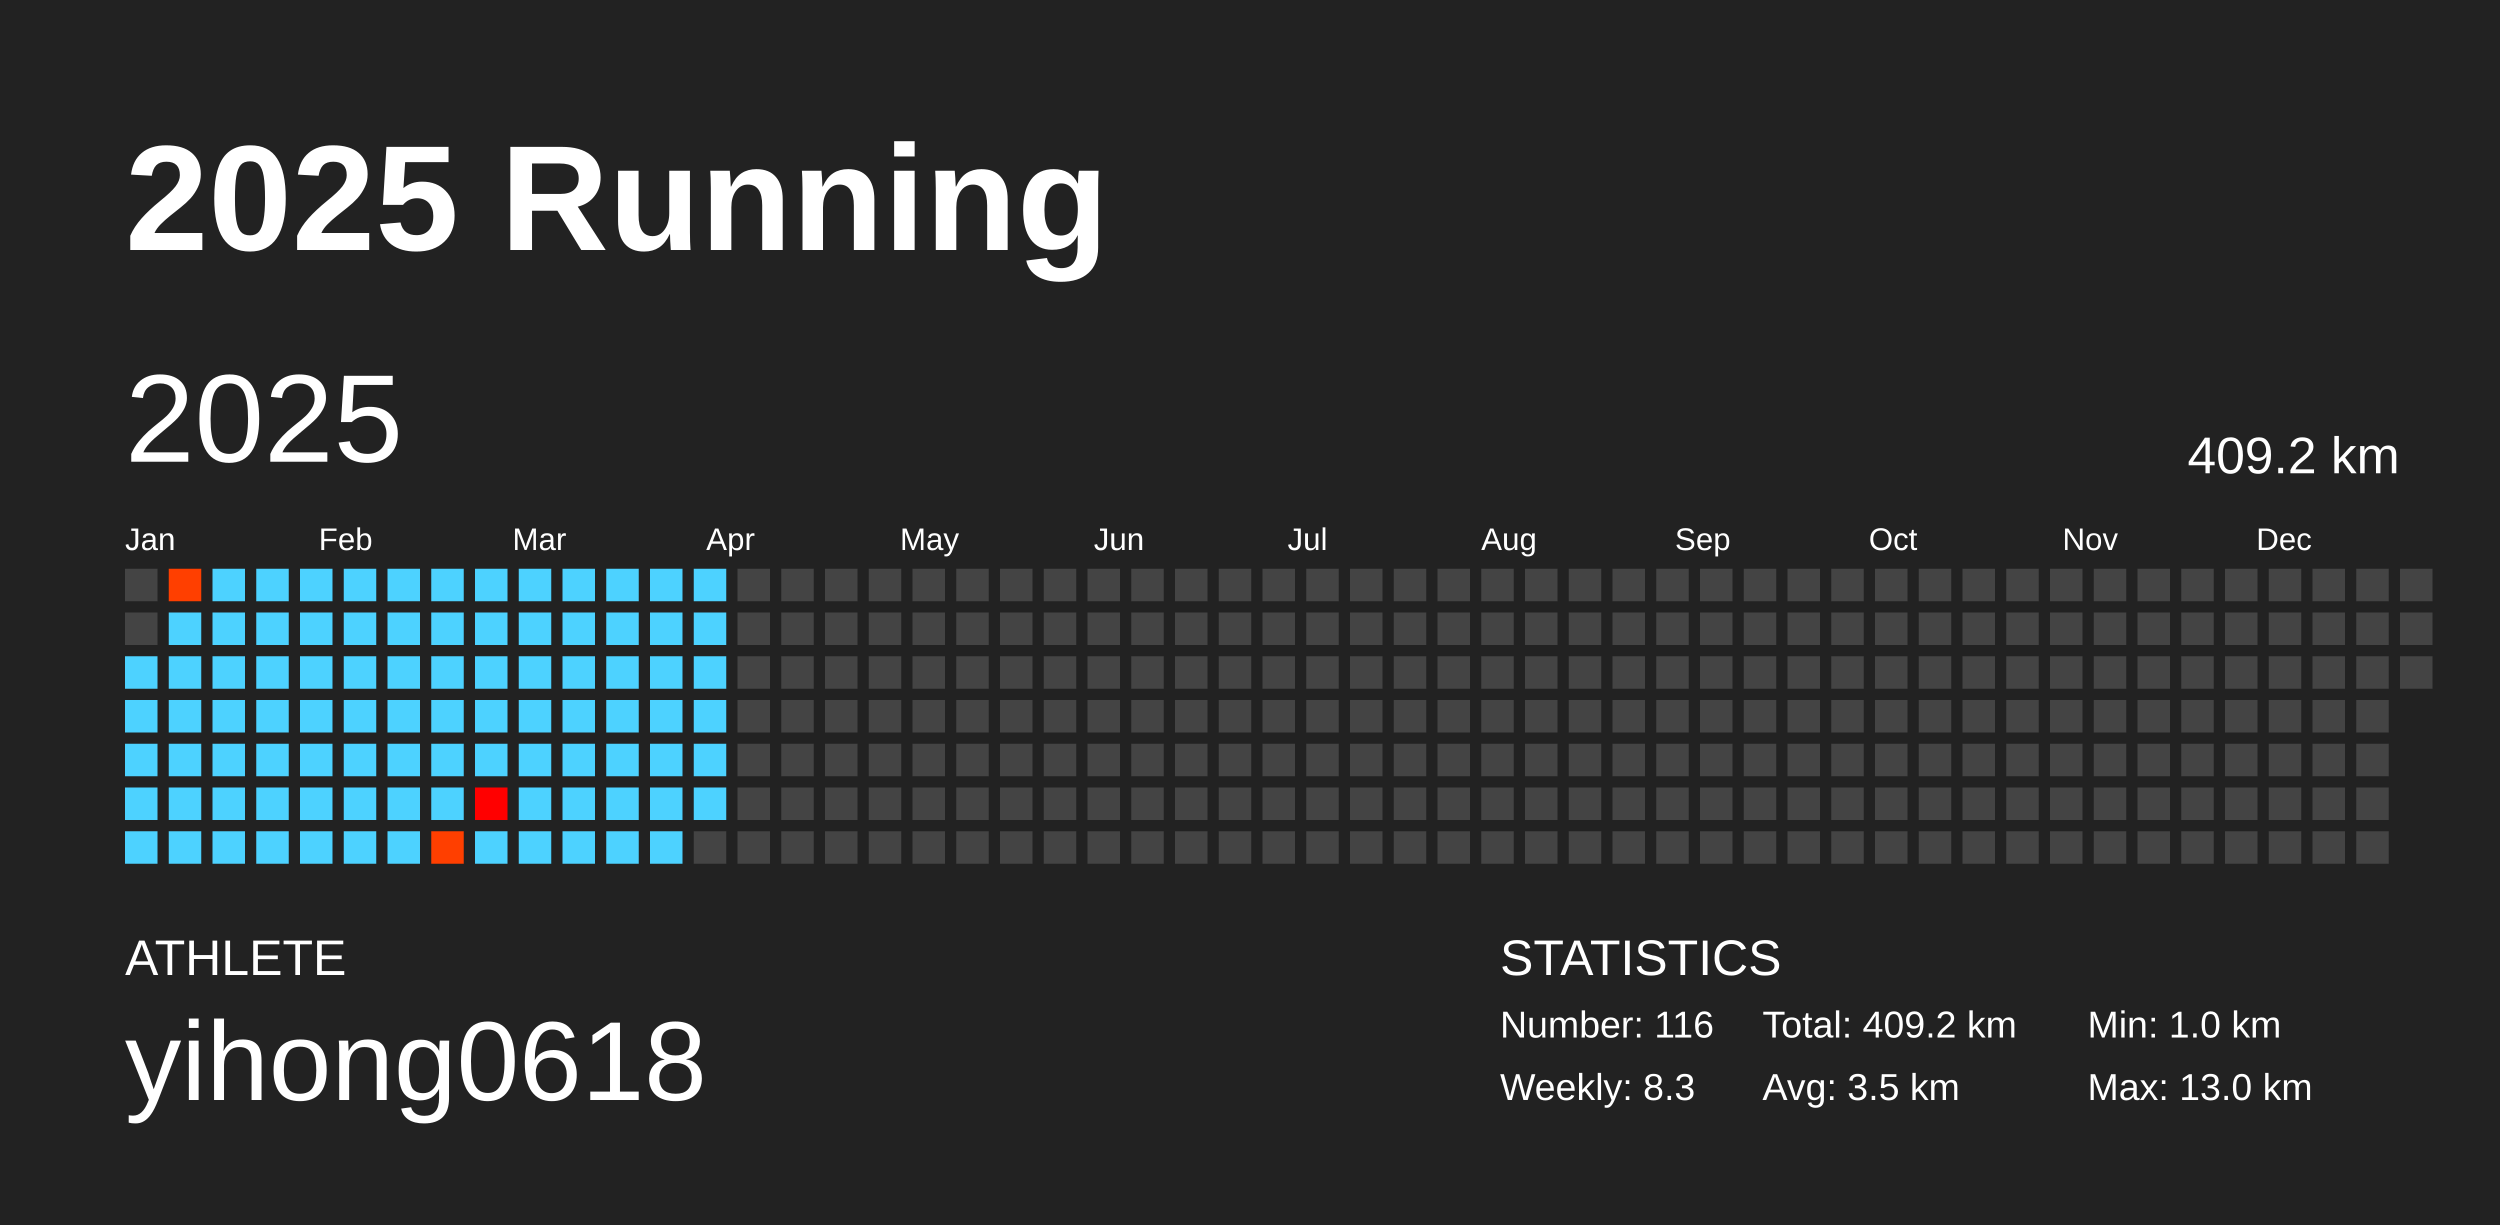
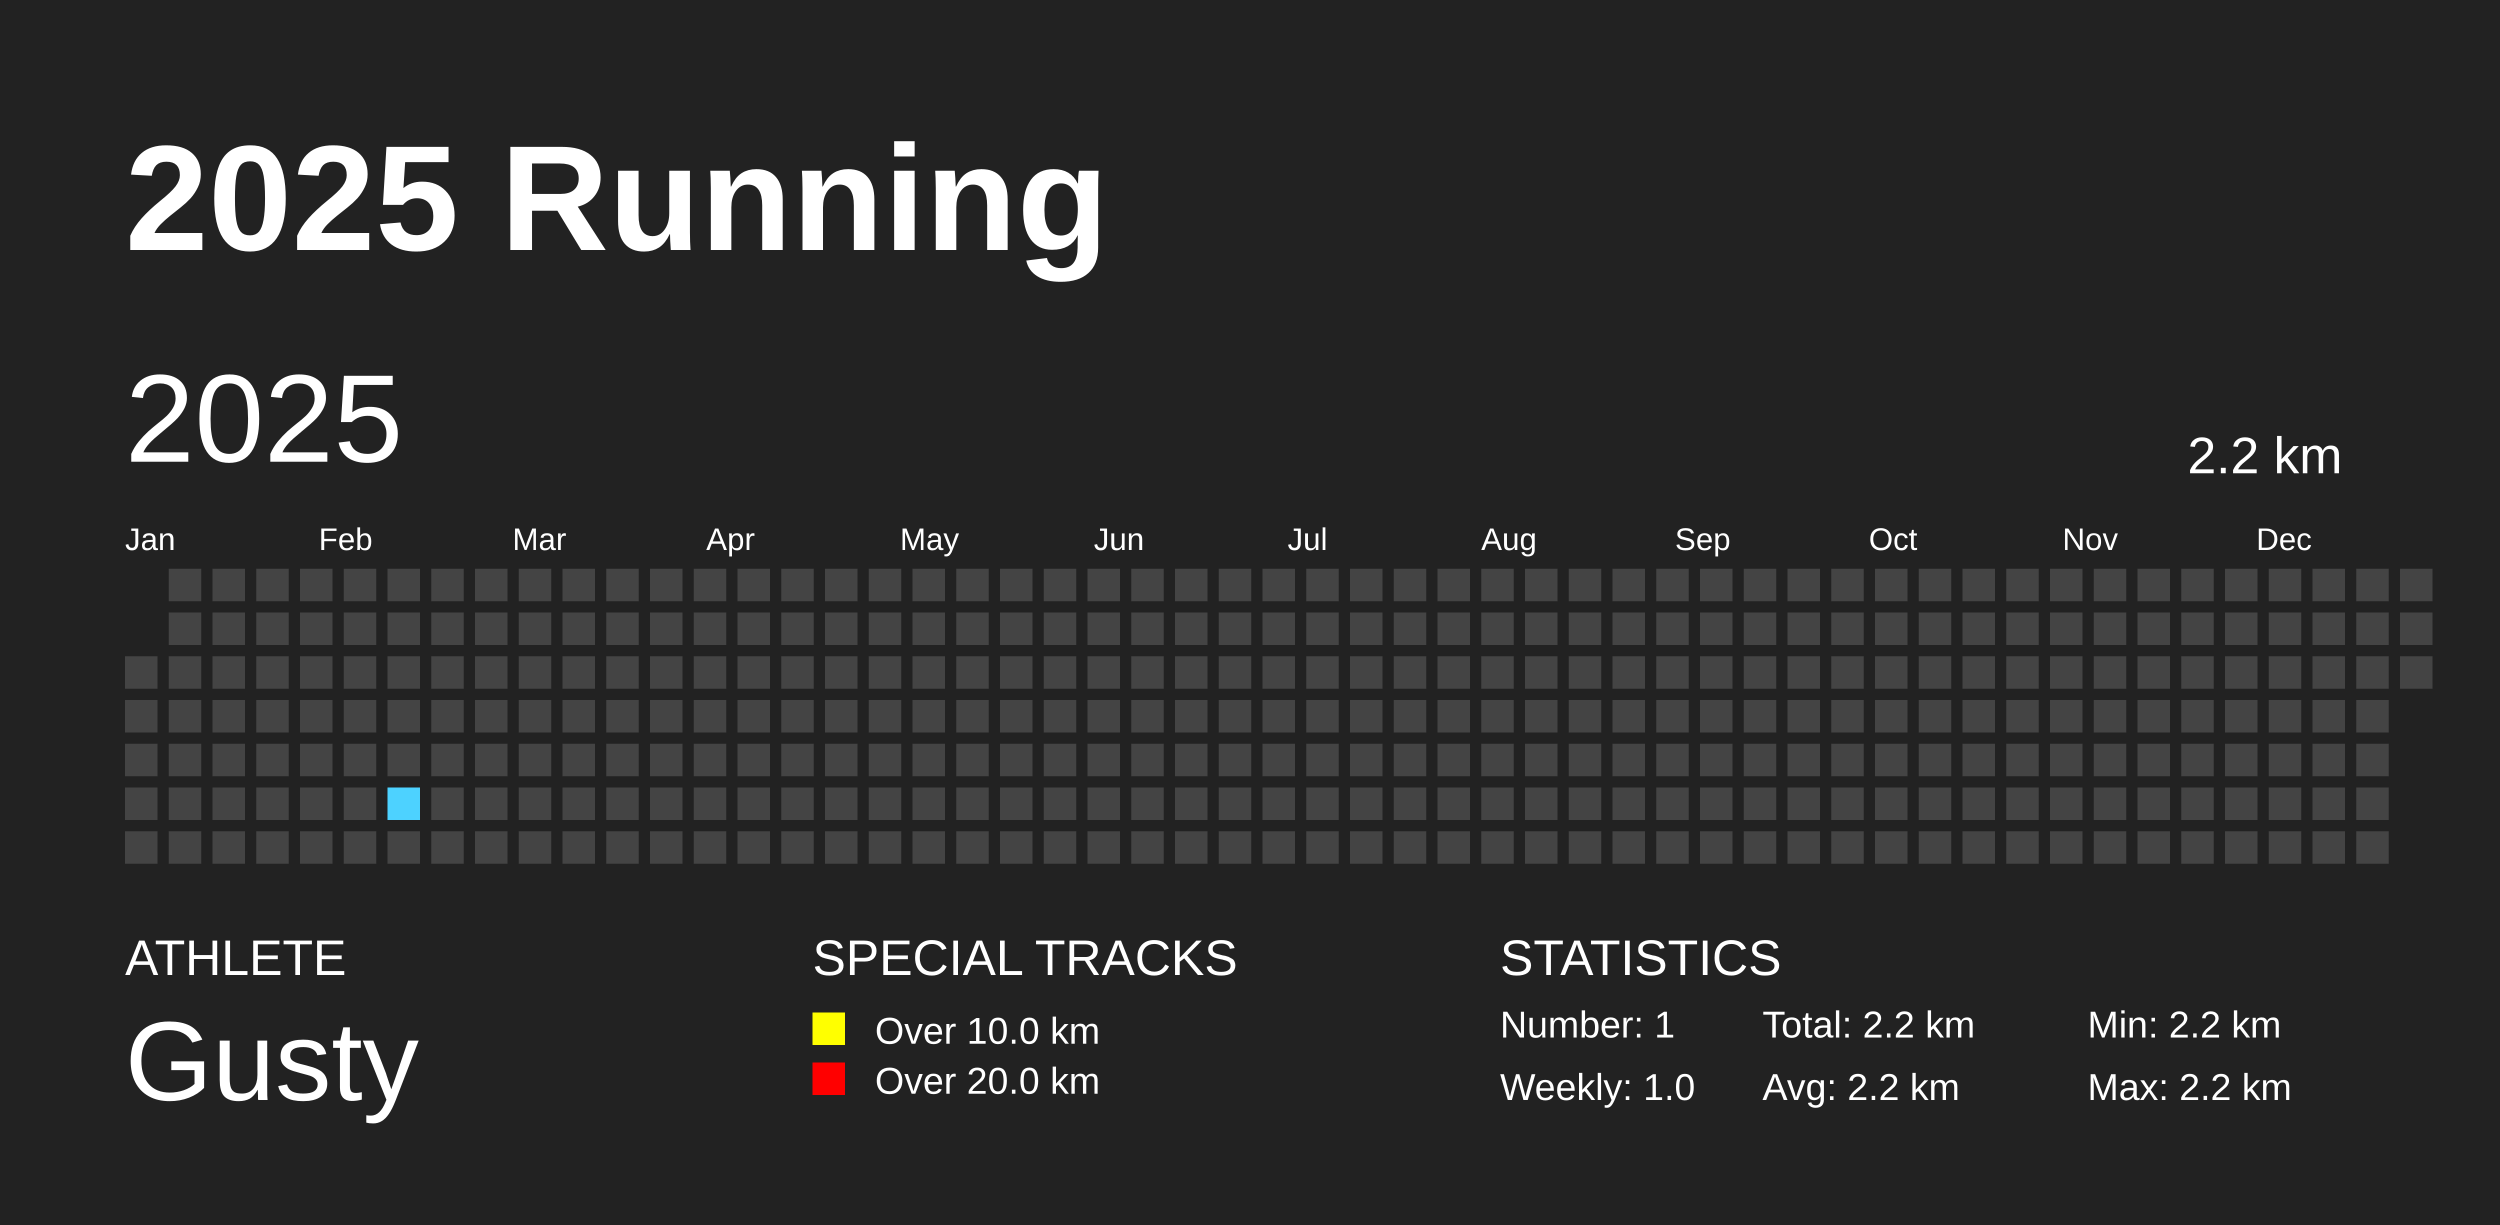
<svg xmlns="http://www.w3.org/2000/svg" baseProfile="full" height="98mm" version="1.1" viewBox="0,0,200,98" width="200mm">
  <defs />
  <rect fill="#222222" height="98" width="200" x="0" y="0" />
  <text fill="#FFFFFF" style="font-size:12px; font-family:Arial; font-weight:bold;" x="10" y="20">2025 Running</text>
  <text fill="#FFFFFF" style="font-size:4px; font-family:Arial" x="10" y="78">ATHLETE</text>
-   <text fill="#FFFFFF" style="font-size:9px; font-family:Arial" x="10" y="88">yihong0618</text>
+   <text fill="#FFFFFF" style="font-size:9px; font-family:Arial" x="10" y="88">Gusty</text>
+   <text fill="#FFFFFF" style="font-size:4px; font-family:Arial" x="65" y="78">SPECIAL TRACKS</text>
+   <rect fill="yellow" height="2.6" width="2.6" x="65" y="81" />
+   <text fill="#FFFFFF" style="font-size:3px; font-family:Arial" x="70" y="83.5">Over 10.0 km</text>
+   <rect fill="red" height="2.6" width="2.6" x="65" y="85" />
+   <text fill="#FFFFFF" style="font-size:3px; font-family:Arial" x="70" y="87.5">Over 20.0 km</text>
  <text fill="#FFFFFF" style="font-size:4px; font-family:Arial" x="120" y="78">STATISTICS</text>
-   <text fill="#FFFFFF" style="font-size:3px; font-family:Arial" x="120" y="83">Number: 116</text>
-   <text fill="#FFFFFF" style="font-size:3px; font-family:Arial" x="120" y="88">Weekly: 8.3</text>
-   <text fill="#FFFFFF" style="font-size:3px; font-family:Arial" x="141" y="83">Total: 409.2 km</text>
-   <text fill="#FFFFFF" style="font-size:3px; font-family:Arial" x="141" y="88">Avg: 3.5 km</text>
-   <text fill="#FFFFFF" style="font-size:3px; font-family:Arial" x="167" y="83">Min: 1.0 km</text>
-   <text fill="#FFFFFF" style="font-size:3px; font-family:Arial" x="167" y="88">Max: 13.0 km</text>
+   <text fill="#FFFFFF" style="font-size:3px; font-family:Arial" x="120" y="83">Number: 1</text>
+   <text fill="#FFFFFF" style="font-size:3px; font-family:Arial" x="120" y="88">Weekly: 1.0</text>
+   <text fill="#FFFFFF" style="font-size:3px; font-family:Arial" x="141" y="83">Total: 2.2 km</text>
+   <text fill="#FFFFFF" style="font-size:3px; font-family:Arial" x="141" y="88">Avg: 2.2 km</text>
+   <text fill="#FFFFFF" style="font-size:3px; font-family:Arial" x="167" y="83">Min: 2.2 km</text>
+   <text fill="#FFFFFF" style="font-size:3px; font-family:Arial" x="167" y="88">Max: 2.2 km</text>
  <text dominant-baseline="hanging" fill="#FFFFFF" style="font-size:10.0px; font-family:Arial;" x="10" y="30">2025</text>
-   <text dominant-baseline="hanging" fill="#FFFFFF" style="font-size:4.125px; font-family:Arial;" x="175" y="35">409.2 km</text>
+   <text dominant-baseline="hanging" fill="#FFFFFF" style="font-size:4.125px; font-family:Arial;" x="175" y="35">2.2 km</text>
  <text fill="#FFFFFF" style="font-size:2.5px; font-family:Arial" x="10.0" y="44">Jan</text>
  <text fill="#FFFFFF" style="font-size:2.5px; font-family:Arial" x="25.5" y="44">Feb</text>
  <text fill="#FFFFFF" style="font-size:2.5px; font-family:Arial" x="41.0" y="44">Mar</text>
  <text fill="#FFFFFF" style="font-size:2.5px; font-family:Arial" x="56.5" y="44">Apr</text>
  <text fill="#FFFFFF" style="font-size:2.5px; font-family:Arial" x="72.0" y="44">May</text>
  <text fill="#FFFFFF" style="font-size:2.5px; font-family:Arial" x="87.5" y="44">Jun</text>
  <text fill="#FFFFFF" style="font-size:2.5px; font-family:Arial" x="103.0" y="44">Jul</text>
  <text fill="#FFFFFF" style="font-size:2.5px; font-family:Arial" x="118.5" y="44">Aug</text>
  <text fill="#FFFFFF" style="font-size:2.5px; font-family:Arial" x="134.0" y="44">Sep</text>
  <text fill="#FFFFFF" style="font-size:2.5px; font-family:Arial" x="149.5" y="44">Oct</text>
  <text fill="#FFFFFF" style="font-size:2.5px; font-family:Arial" x="165.0" y="44">Nov</text>
  <text fill="#FFFFFF" style="font-size:2.5px; font-family:Arial" x="180.5" y="44">Dec</text>
-   <rect fill="#444444" height="2.6" width="2.6" x="10.0" y="45.5" />
-   <rect fill="#444444" height="2.6" width="2.6" x="10.0" y="49.0" />
-   <rect fill="#4dd2ff" height="2.6" width="2.6" x="10.0" y="52.5" />
-   <rect fill="#4dd2ff" height="2.6" width="2.6" x="10.0" y="56.0" />
-   <rect fill="#4dd2ff" height="2.6" width="2.6" x="10.0" y="59.5" />
-   <rect fill="#4dd2ff" height="2.6" width="2.6" x="10.0" y="63.0" />
-   <rect fill="#4dd2ff" height="2.6" width="2.6" x="10.0" y="66.5" />
-   <rect fill="#ff3f00" height="2.6" width="2.6" x="13.5" y="45.5" />
-   <rect fill="#4dd2ff" height="2.6" width="2.6" x="13.5" y="49.0" />
-   <rect fill="#4dd2ff" height="2.6" width="2.6" x="13.5" y="52.5" />
-   <rect fill="#4dd2ff" height="2.6" width="2.6" x="13.5" y="56.0" />
-   <rect fill="#4dd2ff" height="2.6" width="2.6" x="13.5" y="59.5" />
-   <rect fill="#4dd2ff" height="2.6" width="2.6" x="13.5" y="63.0" />
-   <rect fill="#4dd2ff" height="2.6" width="2.6" x="13.5" y="66.5" />
-   <rect fill="#4dd2ff" height="2.6" width="2.6" x="17.0" y="45.5" />
-   <rect fill="#4dd2ff" height="2.6" width="2.6" x="17.0" y="49.0" />
-   <rect fill="#4dd2ff" height="2.6" width="2.6" x="17.0" y="52.5" />
-   <rect fill="#4dd2ff" height="2.6" width="2.6" x="17.0" y="56.0" />
-   <rect fill="#4dd2ff" height="2.6" width="2.6" x="17.0" y="59.5" />
-   <rect fill="#4dd2ff" height="2.6" width="2.6" x="17.0" y="63.0" />
-   <rect fill="#4dd2ff" height="2.6" width="2.6" x="17.0" y="66.5" />
-   <rect fill="#4dd2ff" height="2.6" width="2.6" x="20.5" y="45.5" />
-   <rect fill="#4dd2ff" height="2.6" width="2.6" x="20.5" y="49.0" />
-   <rect fill="#4dd2ff" height="2.6" width="2.6" x="20.5" y="52.5" />
-   <rect fill="#4dd2ff" height="2.6" width="2.6" x="20.5" y="56.0" />
-   <rect fill="#4dd2ff" height="2.6" width="2.6" x="20.5" y="59.5" />
-   <rect fill="#4dd2ff" height="2.6" width="2.6" x="20.5" y="63.0" />
-   <rect fill="#4dd2ff" height="2.6" width="2.6" x="20.5" y="66.5" />
-   <rect fill="#4dd2ff" height="2.6" width="2.6" x="24.0" y="45.5" />
-   <rect fill="#4dd2ff" height="2.6" width="2.6" x="24.0" y="49.0" />
-   <rect fill="#4dd2ff" height="2.6" width="2.6" x="24.0" y="52.5" />
-   <rect fill="#4dd2ff" height="2.6" width="2.6" x="24.0" y="56.0" />
-   <rect fill="#4dd2ff" height="2.6" width="2.6" x="24.0" y="59.5" />
-   <rect fill="#4dd2ff" height="2.6" width="2.6" x="24.0" y="63.0" />
-   <rect fill="#4dd2ff" height="2.6" width="2.6" x="24.0" y="66.5" />
-   <rect fill="#4dd2ff" height="2.6" width="2.6" x="27.5" y="45.5" />
-   <rect fill="#4dd2ff" height="2.6" width="2.6" x="27.5" y="49.0" />
-   <rect fill="#4dd2ff" height="2.6" width="2.6" x="27.5" y="52.5" />
-   <rect fill="#4dd2ff" height="2.6" width="2.6" x="27.5" y="56.0" />
-   <rect fill="#4dd2ff" height="2.6" width="2.6" x="27.5" y="59.5" />
-   <rect fill="#4dd2ff" height="2.6" width="2.6" x="27.5" y="63.0" />
-   <rect fill="#4dd2ff" height="2.6" width="2.6" x="27.5" y="66.5" />
-   <rect fill="#4dd2ff" height="2.6" width="2.6" x="31.0" y="45.5" />
-   <rect fill="#4dd2ff" height="2.6" width="2.6" x="31.0" y="49.0" />
-   <rect fill="#4dd2ff" height="2.6" width="2.6" x="31.0" y="52.5" />
-   <rect fill="#4dd2ff" height="2.6" width="2.6" x="31.0" y="56.0" />
-   <rect fill="#4dd2ff" height="2.6" width="2.6" x="31.0" y="59.5" />
-   <rect fill="#4dd2ff" height="2.6" width="2.6" x="31.0" y="63.0" />
-   <rect fill="#4dd2ff" height="2.6" width="2.6" x="31.0" y="66.5" />
-   <rect fill="#4dd2ff" height="2.6" width="2.6" x="34.5" y="45.5" />
-   <rect fill="#4dd2ff" height="2.6" width="2.6" x="34.5" y="49.0" />
-   <rect fill="#4dd2ff" height="2.6" width="2.6" x="34.5" y="52.5" />
-   <rect fill="#4dd2ff" height="2.6" width="2.6" x="34.5" y="56.0" />
-   <rect fill="#4dd2ff" height="2.6" width="2.6" x="34.5" y="59.5" />
-   <rect fill="#4dd2ff" height="2.6" width="2.6" x="34.5" y="63.0" />
-   <rect fill="#ff3f00" height="2.6" width="2.6" x="34.5" y="66.5" />
-   <rect fill="#4dd2ff" height="2.6" width="2.6" x="38.0" y="45.5" />
-   <rect fill="#4dd2ff" height="2.6" width="2.6" x="38.0" y="49.0" />
-   <rect fill="#4dd2ff" height="2.6" width="2.6" x="38.0" y="52.5" />
-   <rect fill="#4dd2ff" height="2.6" width="2.6" x="38.0" y="56.0" />
-   <rect fill="#4dd2ff" height="2.6" width="2.6" x="38.0" y="59.5" />
-   <rect fill="#ff0000" height="2.6" width="2.6" x="38.0" y="63.0" />
-   <rect fill="#4dd2ff" height="2.6" width="2.6" x="38.0" y="66.5" />
-   <rect fill="#4dd2ff" height="2.6" width="2.6" x="41.5" y="45.5" />
-   <rect fill="#4dd2ff" height="2.6" width="2.6" x="41.5" y="49.0" />
-   <rect fill="#4dd2ff" height="2.6" width="2.6" x="41.5" y="52.5" />
-   <rect fill="#4dd2ff" height="2.6" width="2.6" x="41.5" y="56.0" />
-   <rect fill="#4dd2ff" height="2.6" width="2.6" x="41.5" y="59.5" />
-   <rect fill="#4dd2ff" height="2.6" width="2.6" x="41.5" y="63.0" />
-   <rect fill="#4dd2ff" height="2.6" width="2.6" x="41.5" y="66.5" />
-   <rect fill="#4dd2ff" height="2.6" width="2.6" x="45.0" y="45.5" />
-   <rect fill="#4dd2ff" height="2.6" width="2.6" x="45.0" y="49.0" />
-   <rect fill="#4dd2ff" height="2.6" width="2.6" x="45.0" y="52.5" />
-   <rect fill="#4dd2ff" height="2.6" width="2.6" x="45.0" y="56.0" />
-   <rect fill="#4dd2ff" height="2.6" width="2.6" x="45.0" y="59.5" />
-   <rect fill="#4dd2ff" height="2.6" width="2.6" x="45.0" y="63.0" />
-   <rect fill="#4dd2ff" height="2.6" width="2.6" x="45.0" y="66.5" />
-   <rect fill="#4dd2ff" height="2.6" width="2.6" x="48.5" y="45.5" />
-   <rect fill="#4dd2ff" height="2.6" width="2.6" x="48.5" y="49.0" />
-   <rect fill="#4dd2ff" height="2.6" width="2.6" x="48.5" y="52.5" />
-   <rect fill="#4dd2ff" height="2.6" width="2.6" x="48.5" y="56.0" />
-   <rect fill="#4dd2ff" height="2.6" width="2.6" x="48.5" y="59.5" />
-   <rect fill="#4dd2ff" height="2.6" width="2.6" x="48.5" y="63.0" />
-   <rect fill="#4dd2ff" height="2.6" width="2.6" x="48.5" y="66.5" />
-   <rect fill="#4dd2ff" height="2.6" width="2.6" x="52.0" y="45.5" />
-   <rect fill="#4dd2ff" height="2.6" width="2.6" x="52.0" y="49.0" />
-   <rect fill="#4dd2ff" height="2.6" width="2.6" x="52.0" y="52.5" />
-   <rect fill="#4dd2ff" height="2.6" width="2.6" x="52.0" y="56.0" />
-   <rect fill="#4dd2ff" height="2.6" width="2.6" x="52.0" y="59.5" />
-   <rect fill="#4dd2ff" height="2.6" width="2.6" x="52.0" y="63.0" />
-   <rect fill="#4dd2ff" height="2.6" width="2.6" x="52.0" y="66.5" />
-   <rect fill="#4dd2ff" height="2.6" width="2.6" x="55.5" y="45.5" />
-   <rect fill="#4dd2ff" height="2.6" width="2.6" x="55.5" y="49.0" />
-   <rect fill="#4dd2ff" height="2.6" width="2.6" x="55.5" y="52.5" />
-   <rect fill="#4dd2ff" height="2.6" width="2.6" x="55.5" y="56.0" />
-   <rect fill="#4dd2ff" height="2.6" width="2.6" x="55.5" y="59.5" />
-   <rect fill="#4dd2ff" height="2.6" width="2.6" x="55.5" y="63.0" />
+   <rect fill="#444444" height="2.6" width="2.6" x="10.0" y="52.5" />
+   <rect fill="#444444" height="2.6" width="2.6" x="10.0" y="56.0" />
+   <rect fill="#444444" height="2.6" width="2.6" x="10.0" y="59.5" />
+   <rect fill="#444444" height="2.6" width="2.6" x="10.0" y="63.0" />
+   <rect fill="#444444" height="2.6" width="2.6" x="10.0" y="66.5" />
+   <rect fill="#444444" height="2.6" width="2.6" x="13.5" y="45.5" />
+   <rect fill="#444444" height="2.6" width="2.6" x="13.5" y="49.0" />
+   <rect fill="#444444" height="2.6" width="2.6" x="13.5" y="52.5" />
+   <rect fill="#444444" height="2.6" width="2.6" x="13.5" y="56.0" />
+   <rect fill="#444444" height="2.6" width="2.6" x="13.5" y="59.5" />
+   <rect fill="#444444" height="2.6" width="2.6" x="13.5" y="63.0" />
+   <rect fill="#444444" height="2.6" width="2.6" x="13.5" y="66.5" />
+   <rect fill="#444444" height="2.6" width="2.6" x="17.0" y="45.5" />
+   <rect fill="#444444" height="2.6" width="2.6" x="17.0" y="49.0" />
+   <rect fill="#444444" height="2.6" width="2.6" x="17.0" y="52.5" />
+   <rect fill="#444444" height="2.6" width="2.6" x="17.0" y="56.0" />
+   <rect fill="#444444" height="2.6" width="2.6" x="17.0" y="59.5" />
+   <rect fill="#444444" height="2.6" width="2.6" x="17.0" y="63.0" />
+   <rect fill="#444444" height="2.6" width="2.6" x="17.0" y="66.5" />
+   <rect fill="#444444" height="2.6" width="2.6" x="20.5" y="45.5" />
+   <rect fill="#444444" height="2.6" width="2.6" x="20.5" y="49.0" />
+   <rect fill="#444444" height="2.6" width="2.6" x="20.5" y="52.5" />
+   <rect fill="#444444" height="2.6" width="2.6" x="20.5" y="56.0" />
+   <rect fill="#444444" height="2.6" width="2.6" x="20.5" y="59.5" />
+   <rect fill="#444444" height="2.6" width="2.6" x="20.5" y="63.0" />
+   <rect fill="#444444" height="2.6" width="2.6" x="20.5" y="66.5" />
+   <rect fill="#444444" height="2.6" width="2.6" x="24.0" y="45.5" />
+   <rect fill="#444444" height="2.6" width="2.6" x="24.0" y="49.0" />
+   <rect fill="#444444" height="2.6" width="2.6" x="24.0" y="52.5" />
+   <rect fill="#444444" height="2.6" width="2.6" x="24.0" y="56.0" />
+   <rect fill="#444444" height="2.6" width="2.6" x="24.0" y="59.5" />
+   <rect fill="#444444" height="2.6" width="2.6" x="24.0" y="63.0" />
+   <rect fill="#444444" height="2.6" width="2.6" x="24.0" y="66.5" />
+   <rect fill="#444444" height="2.6" width="2.6" x="27.5" y="45.5" />
+   <rect fill="#444444" height="2.6" width="2.6" x="27.5" y="49.0" />
+   <rect fill="#444444" height="2.6" width="2.6" x="27.5" y="52.5" />
+   <rect fill="#444444" height="2.6" width="2.6" x="27.5" y="56.0" />
+   <rect fill="#444444" height="2.6" width="2.6" x="27.5" y="59.5" />
+   <rect fill="#444444" height="2.6" width="2.6" x="27.5" y="63.0" />
+   <rect fill="#444444" height="2.6" width="2.6" x="27.5" y="66.5" />
+   <rect fill="#444444" height="2.6" width="2.6" x="31.0" y="45.5" />
+   <rect fill="#444444" height="2.6" width="2.6" x="31.0" y="49.0" />
+   <rect fill="#444444" height="2.6" width="2.6" x="31.0" y="52.5" />
+   <rect fill="#444444" height="2.6" width="2.6" x="31.0" y="56.0" />
+   <rect fill="#444444" height="2.6" width="2.6" x="31.0" y="59.5" />
+   <rect fill="#4DD2FF" height="2.6" width="2.6" x="31.0" y="63.0" />
+   <rect fill="#444444" height="2.6" width="2.6" x="31.0" y="66.5" />
+   <rect fill="#444444" height="2.6" width="2.6" x="34.5" y="45.5" />
+   <rect fill="#444444" height="2.6" width="2.6" x="34.5" y="49.0" />
+   <rect fill="#444444" height="2.6" width="2.6" x="34.5" y="52.5" />
+   <rect fill="#444444" height="2.6" width="2.6" x="34.5" y="56.0" />
+   <rect fill="#444444" height="2.6" width="2.6" x="34.5" y="59.5" />
+   <rect fill="#444444" height="2.6" width="2.6" x="34.5" y="63.0" />
+   <rect fill="#444444" height="2.6" width="2.6" x="34.5" y="66.5" />
+   <rect fill="#444444" height="2.6" width="2.6" x="38.0" y="45.5" />
+   <rect fill="#444444" height="2.6" width="2.6" x="38.0" y="49.0" />
+   <rect fill="#444444" height="2.6" width="2.6" x="38.0" y="52.5" />
+   <rect fill="#444444" height="2.6" width="2.6" x="38.0" y="56.0" />
+   <rect fill="#444444" height="2.6" width="2.6" x="38.0" y="59.5" />
+   <rect fill="#444444" height="2.6" width="2.6" x="38.0" y="63.0" />
+   <rect fill="#444444" height="2.6" width="2.6" x="38.0" y="66.5" />
+   <rect fill="#444444" height="2.6" width="2.6" x="41.5" y="45.5" />
+   <rect fill="#444444" height="2.6" width="2.6" x="41.5" y="49.0" />
+   <rect fill="#444444" height="2.6" width="2.6" x="41.5" y="52.5" />
+   <rect fill="#444444" height="2.6" width="2.6" x="41.5" y="56.0" />
+   <rect fill="#444444" height="2.6" width="2.6" x="41.5" y="59.5" />
+   <rect fill="#444444" height="2.6" width="2.6" x="41.5" y="63.0" />
+   <rect fill="#444444" height="2.6" width="2.6" x="41.5" y="66.5" />
+   <rect fill="#444444" height="2.6" width="2.6" x="45.0" y="45.5" />
+   <rect fill="#444444" height="2.6" width="2.6" x="45.0" y="49.0" />
+   <rect fill="#444444" height="2.6" width="2.6" x="45.0" y="52.5" />
+   <rect fill="#444444" height="2.6" width="2.6" x="45.0" y="56.0" />
+   <rect fill="#444444" height="2.6" width="2.6" x="45.0" y="59.5" />
+   <rect fill="#444444" height="2.6" width="2.6" x="45.0" y="63.0" />
+   <rect fill="#444444" height="2.6" width="2.6" x="45.0" y="66.5" />
+   <rect fill="#444444" height="2.6" width="2.6" x="48.5" y="45.5" />
+   <rect fill="#444444" height="2.6" width="2.6" x="48.5" y="49.0" />
+   <rect fill="#444444" height="2.6" width="2.6" x="48.5" y="52.5" />
+   <rect fill="#444444" height="2.6" width="2.6" x="48.5" y="56.0" />
+   <rect fill="#444444" height="2.6" width="2.6" x="48.5" y="59.5" />
+   <rect fill="#444444" height="2.6" width="2.6" x="48.5" y="63.0" />
+   <rect fill="#444444" height="2.6" width="2.6" x="48.5" y="66.5" />
+   <rect fill="#444444" height="2.6" width="2.6" x="52.0" y="45.5" />
+   <rect fill="#444444" height="2.6" width="2.6" x="52.0" y="49.0" />
+   <rect fill="#444444" height="2.6" width="2.6" x="52.0" y="52.5" />
+   <rect fill="#444444" height="2.6" width="2.6" x="52.0" y="56.0" />
+   <rect fill="#444444" height="2.6" width="2.6" x="52.0" y="59.5" />
+   <rect fill="#444444" height="2.6" width="2.6" x="52.0" y="63.0" />
+   <rect fill="#444444" height="2.6" width="2.6" x="52.0" y="66.5" />
+   <rect fill="#444444" height="2.6" width="2.6" x="55.5" y="45.5" />
+   <rect fill="#444444" height="2.6" width="2.6" x="55.5" y="49.0" />
+   <rect fill="#444444" height="2.6" width="2.6" x="55.5" y="52.5" />
+   <rect fill="#444444" height="2.6" width="2.6" x="55.5" y="56.0" />
+   <rect fill="#444444" height="2.6" width="2.6" x="55.5" y="59.5" />
+   <rect fill="#444444" height="2.6" width="2.6" x="55.5" y="63.0" />
  <rect fill="#444444" height="2.6" width="2.6" x="55.5" y="66.5" />
  <rect fill="#444444" height="2.6" width="2.6" x="59.0" y="45.5" />
  <rect fill="#444444" height="2.6" width="2.6" x="59.0" y="49.0" />
  <rect fill="#444444" height="2.6" width="2.6" x="59.0" y="52.5" />
  <rect fill="#444444" height="2.6" width="2.6" x="59.0" y="56.0" />
  <rect fill="#444444" height="2.6" width="2.6" x="59.0" y="59.5" />
  <rect fill="#444444" height="2.6" width="2.6" x="59.0" y="63.0" />
  <rect fill="#444444" height="2.6" width="2.6" x="59.0" y="66.5" />
  <rect fill="#444444" height="2.6" width="2.6" x="62.5" y="45.5" />
  <rect fill="#444444" height="2.6" width="2.6" x="62.5" y="49.0" />
  <rect fill="#444444" height="2.6" width="2.6" x="62.5" y="52.5" />
  <rect fill="#444444" height="2.6" width="2.6" x="62.5" y="56.0" />
  <rect fill="#444444" height="2.6" width="2.6" x="62.5" y="59.5" />
  <rect fill="#444444" height="2.6" width="2.6" x="62.5" y="63.0" />
  <rect fill="#444444" height="2.6" width="2.6" x="62.5" y="66.5" />
  <rect fill="#444444" height="2.6" width="2.6" x="66.0" y="45.5" />
  <rect fill="#444444" height="2.6" width="2.6" x="66.0" y="49.0" />
  <rect fill="#444444" height="2.6" width="2.6" x="66.0" y="52.5" />
  <rect fill="#444444" height="2.6" width="2.6" x="66.0" y="56.0" />
  <rect fill="#444444" height="2.6" width="2.6" x="66.0" y="59.5" />
  <rect fill="#444444" height="2.6" width="2.6" x="66.0" y="63.0" />
  <rect fill="#444444" height="2.6" width="2.6" x="66.0" y="66.5" />
  <rect fill="#444444" height="2.6" width="2.6" x="69.5" y="45.5" />
  <rect fill="#444444" height="2.6" width="2.6" x="69.5" y="49.0" />
  <rect fill="#444444" height="2.6" width="2.6" x="69.5" y="52.5" />
  <rect fill="#444444" height="2.6" width="2.6" x="69.5" y="56.0" />
  <rect fill="#444444" height="2.6" width="2.6" x="69.5" y="59.5" />
  <rect fill="#444444" height="2.6" width="2.6" x="69.5" y="63.0" />
  <rect fill="#444444" height="2.6" width="2.6" x="69.5" y="66.5" />
  <rect fill="#444444" height="2.6" width="2.6" x="73.0" y="45.5" />
  <rect fill="#444444" height="2.6" width="2.6" x="73.0" y="49.0" />
  <rect fill="#444444" height="2.6" width="2.6" x="73.0" y="52.5" />
  <rect fill="#444444" height="2.6" width="2.6" x="73.0" y="56.0" />
  <rect fill="#444444" height="2.6" width="2.6" x="73.0" y="59.5" />
  <rect fill="#444444" height="2.6" width="2.6" x="73.0" y="63.0" />
  <rect fill="#444444" height="2.6" width="2.6" x="73.0" y="66.5" />
  <rect fill="#444444" height="2.6" width="2.6" x="76.5" y="45.5" />
  <rect fill="#444444" height="2.6" width="2.6" x="76.5" y="49.0" />
  <rect fill="#444444" height="2.6" width="2.6" x="76.5" y="52.5" />
  <rect fill="#444444" height="2.6" width="2.6" x="76.5" y="56.0" />
  <rect fill="#444444" height="2.6" width="2.6" x="76.5" y="59.5" />
  <rect fill="#444444" height="2.6" width="2.6" x="76.5" y="63.0" />
  <rect fill="#444444" height="2.6" width="2.6" x="76.5" y="66.5" />
  <rect fill="#444444" height="2.6" width="2.6" x="80.0" y="45.5" />
  <rect fill="#444444" height="2.6" width="2.6" x="80.0" y="49.0" />
  <rect fill="#444444" height="2.6" width="2.6" x="80.0" y="52.5" />
  <rect fill="#444444" height="2.6" width="2.6" x="80.0" y="56.0" />
  <rect fill="#444444" height="2.6" width="2.6" x="80.0" y="59.5" />
  <rect fill="#444444" height="2.6" width="2.6" x="80.0" y="63.0" />
  <rect fill="#444444" height="2.6" width="2.6" x="80.0" y="66.5" />
  <rect fill="#444444" height="2.6" width="2.6" x="83.5" y="45.5" />
  <rect fill="#444444" height="2.6" width="2.6" x="83.5" y="49.0" />
  <rect fill="#444444" height="2.6" width="2.6" x="83.5" y="52.5" />
  <rect fill="#444444" height="2.6" width="2.6" x="83.5" y="56.0" />
  <rect fill="#444444" height="2.6" width="2.6" x="83.5" y="59.5" />
  <rect fill="#444444" height="2.6" width="2.6" x="83.5" y="63.0" />
  <rect fill="#444444" height="2.6" width="2.6" x="83.5" y="66.5" />
  <rect fill="#444444" height="2.6" width="2.6" x="87.0" y="45.5" />
  <rect fill="#444444" height="2.6" width="2.6" x="87.0" y="49.0" />
  <rect fill="#444444" height="2.6" width="2.6" x="87.0" y="52.5" />
  <rect fill="#444444" height="2.6" width="2.6" x="87.0" y="56.0" />
  <rect fill="#444444" height="2.6" width="2.6" x="87.0" y="59.5" />
  <rect fill="#444444" height="2.6" width="2.6" x="87.0" y="63.0" />
  <rect fill="#444444" height="2.6" width="2.6" x="87.0" y="66.5" />
  <rect fill="#444444" height="2.6" width="2.6" x="90.5" y="45.5" />
  <rect fill="#444444" height="2.6" width="2.6" x="90.5" y="49.0" />
  <rect fill="#444444" height="2.6" width="2.6" x="90.5" y="52.5" />
  <rect fill="#444444" height="2.6" width="2.6" x="90.5" y="56.0" />
  <rect fill="#444444" height="2.6" width="2.6" x="90.5" y="59.5" />
  <rect fill="#444444" height="2.6" width="2.6" x="90.5" y="63.0" />
  <rect fill="#444444" height="2.6" width="2.6" x="90.5" y="66.5" />
  <rect fill="#444444" height="2.6" width="2.6" x="94.0" y="45.5" />
  <rect fill="#444444" height="2.6" width="2.6" x="94.0" y="49.0" />
  <rect fill="#444444" height="2.6" width="2.6" x="94.0" y="52.5" />
  <rect fill="#444444" height="2.6" width="2.6" x="94.0" y="56.0" />
  <rect fill="#444444" height="2.6" width="2.6" x="94.0" y="59.5" />
  <rect fill="#444444" height="2.6" width="2.6" x="94.0" y="63.0" />
  <rect fill="#444444" height="2.6" width="2.6" x="94.0" y="66.5" />
  <rect fill="#444444" height="2.6" width="2.6" x="97.5" y="45.5" />
  <rect fill="#444444" height="2.6" width="2.6" x="97.5" y="49.0" />
  <rect fill="#444444" height="2.6" width="2.6" x="97.5" y="52.5" />
  <rect fill="#444444" height="2.6" width="2.6" x="97.5" y="56.0" />
  <rect fill="#444444" height="2.6" width="2.6" x="97.5" y="59.5" />
  <rect fill="#444444" height="2.6" width="2.6" x="97.5" y="63.0" />
  <rect fill="#444444" height="2.6" width="2.6" x="97.5" y="66.5" />
  <rect fill="#444444" height="2.6" width="2.6" x="101.0" y="45.5" />
  <rect fill="#444444" height="2.6" width="2.6" x="101.0" y="49.0" />
  <rect fill="#444444" height="2.6" width="2.6" x="101.0" y="52.5" />
  <rect fill="#444444" height="2.6" width="2.6" x="101.0" y="56.0" />
  <rect fill="#444444" height="2.6" width="2.6" x="101.0" y="59.5" />
  <rect fill="#444444" height="2.6" width="2.6" x="101.0" y="63.0" />
  <rect fill="#444444" height="2.6" width="2.6" x="101.0" y="66.5" />
  <rect fill="#444444" height="2.6" width="2.6" x="104.5" y="45.5" />
  <rect fill="#444444" height="2.6" width="2.6" x="104.5" y="49.0" />
  <rect fill="#444444" height="2.6" width="2.6" x="104.5" y="52.5" />
  <rect fill="#444444" height="2.6" width="2.6" x="104.5" y="56.0" />
  <rect fill="#444444" height="2.6" width="2.6" x="104.5" y="59.5" />
  <rect fill="#444444" height="2.6" width="2.6" x="104.5" y="63.0" />
  <rect fill="#444444" height="2.6" width="2.6" x="104.5" y="66.5" />
  <rect fill="#444444" height="2.6" width="2.6" x="108.0" y="45.5" />
  <rect fill="#444444" height="2.6" width="2.6" x="108.0" y="49.0" />
  <rect fill="#444444" height="2.6" width="2.6" x="108.0" y="52.5" />
  <rect fill="#444444" height="2.6" width="2.6" x="108.0" y="56.0" />
  <rect fill="#444444" height="2.6" width="2.6" x="108.0" y="59.5" />
  <rect fill="#444444" height="2.6" width="2.6" x="108.0" y="63.0" />
  <rect fill="#444444" height="2.6" width="2.6" x="108.0" y="66.5" />
  <rect fill="#444444" height="2.6" width="2.6" x="111.5" y="45.5" />
  <rect fill="#444444" height="2.6" width="2.6" x="111.5" y="49.0" />
  <rect fill="#444444" height="2.6" width="2.6" x="111.5" y="52.5" />
  <rect fill="#444444" height="2.6" width="2.6" x="111.5" y="56.0" />
  <rect fill="#444444" height="2.6" width="2.6" x="111.5" y="59.5" />
  <rect fill="#444444" height="2.6" width="2.6" x="111.5" y="63.0" />
  <rect fill="#444444" height="2.6" width="2.6" x="111.5" y="66.5" />
  <rect fill="#444444" height="2.6" width="2.6" x="115.0" y="45.5" />
  <rect fill="#444444" height="2.6" width="2.6" x="115.0" y="49.0" />
  <rect fill="#444444" height="2.6" width="2.6" x="115.0" y="52.5" />
  <rect fill="#444444" height="2.6" width="2.6" x="115.0" y="56.0" />
  <rect fill="#444444" height="2.6" width="2.6" x="115.0" y="59.5" />
  <rect fill="#444444" height="2.6" width="2.6" x="115.0" y="63.0" />
  <rect fill="#444444" height="2.6" width="2.6" x="115.0" y="66.5" />
  <rect fill="#444444" height="2.6" width="2.6" x="118.5" y="45.5" />
  <rect fill="#444444" height="2.6" width="2.6" x="118.5" y="49.0" />
  <rect fill="#444444" height="2.6" width="2.6" x="118.5" y="52.5" />
  <rect fill="#444444" height="2.6" width="2.6" x="118.5" y="56.0" />
  <rect fill="#444444" height="2.6" width="2.6" x="118.5" y="59.5" />
  <rect fill="#444444" height="2.6" width="2.6" x="118.5" y="63.0" />
  <rect fill="#444444" height="2.6" width="2.6" x="118.5" y="66.5" />
  <rect fill="#444444" height="2.6" width="2.6" x="122.0" y="45.5" />
  <rect fill="#444444" height="2.6" width="2.6" x="122.0" y="49.0" />
  <rect fill="#444444" height="2.6" width="2.6" x="122.0" y="52.5" />
  <rect fill="#444444" height="2.6" width="2.6" x="122.0" y="56.0" />
  <rect fill="#444444" height="2.6" width="2.6" x="122.0" y="59.5" />
  <rect fill="#444444" height="2.6" width="2.6" x="122.0" y="63.0" />
  <rect fill="#444444" height="2.6" width="2.6" x="122.0" y="66.5" />
  <rect fill="#444444" height="2.6" width="2.6" x="125.5" y="45.5" />
  <rect fill="#444444" height="2.6" width="2.6" x="125.5" y="49.0" />
  <rect fill="#444444" height="2.6" width="2.6" x="125.5" y="52.5" />
  <rect fill="#444444" height="2.6" width="2.6" x="125.5" y="56.0" />
  <rect fill="#444444" height="2.6" width="2.6" x="125.5" y="59.5" />
  <rect fill="#444444" height="2.6" width="2.6" x="125.5" y="63.0" />
  <rect fill="#444444" height="2.6" width="2.6" x="125.5" y="66.5" />
  <rect fill="#444444" height="2.6" width="2.6" x="129.0" y="45.5" />
  <rect fill="#444444" height="2.6" width="2.6" x="129.0" y="49.0" />
  <rect fill="#444444" height="2.6" width="2.6" x="129.0" y="52.5" />
  <rect fill="#444444" height="2.6" width="2.6" x="129.0" y="56.0" />
  <rect fill="#444444" height="2.6" width="2.6" x="129.0" y="59.5" />
  <rect fill="#444444" height="2.6" width="2.6" x="129.0" y="63.0" />
  <rect fill="#444444" height="2.6" width="2.6" x="129.0" y="66.5" />
  <rect fill="#444444" height="2.6" width="2.6" x="132.5" y="45.5" />
  <rect fill="#444444" height="2.6" width="2.6" x="132.5" y="49.0" />
  <rect fill="#444444" height="2.6" width="2.6" x="132.5" y="52.5" />
  <rect fill="#444444" height="2.6" width="2.6" x="132.5" y="56.0" />
  <rect fill="#444444" height="2.6" width="2.6" x="132.5" y="59.5" />
  <rect fill="#444444" height="2.6" width="2.6" x="132.5" y="63.0" />
  <rect fill="#444444" height="2.6" width="2.6" x="132.5" y="66.5" />
  <rect fill="#444444" height="2.6" width="2.6" x="136.0" y="45.5" />
  <rect fill="#444444" height="2.6" width="2.6" x="136.0" y="49.0" />
  <rect fill="#444444" height="2.6" width="2.6" x="136.0" y="52.5" />
  <rect fill="#444444" height="2.6" width="2.6" x="136.0" y="56.0" />
  <rect fill="#444444" height="2.6" width="2.6" x="136.0" y="59.5" />
  <rect fill="#444444" height="2.6" width="2.6" x="136.0" y="63.0" />
  <rect fill="#444444" height="2.6" width="2.6" x="136.0" y="66.5" />
  <rect fill="#444444" height="2.6" width="2.6" x="139.5" y="45.5" />
  <rect fill="#444444" height="2.6" width="2.6" x="139.5" y="49.0" />
  <rect fill="#444444" height="2.6" width="2.6" x="139.5" y="52.5" />
  <rect fill="#444444" height="2.6" width="2.6" x="139.5" y="56.0" />
  <rect fill="#444444" height="2.6" width="2.6" x="139.5" y="59.5" />
  <rect fill="#444444" height="2.6" width="2.6" x="139.5" y="63.0" />
  <rect fill="#444444" height="2.6" width="2.6" x="139.5" y="66.5" />
  <rect fill="#444444" height="2.6" width="2.6" x="143.0" y="45.5" />
  <rect fill="#444444" height="2.6" width="2.6" x="143.0" y="49.0" />
  <rect fill="#444444" height="2.6" width="2.6" x="143.0" y="52.5" />
  <rect fill="#444444" height="2.6" width="2.6" x="143.0" y="56.0" />
  <rect fill="#444444" height="2.6" width="2.6" x="143.0" y="59.5" />
  <rect fill="#444444" height="2.6" width="2.6" x="143.0" y="63.0" />
  <rect fill="#444444" height="2.6" width="2.6" x="143.0" y="66.5" />
  <rect fill="#444444" height="2.6" width="2.6" x="146.5" y="45.5" />
  <rect fill="#444444" height="2.6" width="2.6" x="146.5" y="49.0" />
  <rect fill="#444444" height="2.6" width="2.6" x="146.5" y="52.5" />
  <rect fill="#444444" height="2.6" width="2.6" x="146.5" y="56.0" />
  <rect fill="#444444" height="2.6" width="2.6" x="146.5" y="59.5" />
  <rect fill="#444444" height="2.6" width="2.6" x="146.5" y="63.0" />
  <rect fill="#444444" height="2.6" width="2.6" x="146.5" y="66.5" />
  <rect fill="#444444" height="2.6" width="2.6" x="150.0" y="45.5" />
  <rect fill="#444444" height="2.6" width="2.6" x="150.0" y="49.0" />
  <rect fill="#444444" height="2.6" width="2.6" x="150.0" y="52.5" />
  <rect fill="#444444" height="2.6" width="2.6" x="150.0" y="56.0" />
  <rect fill="#444444" height="2.6" width="2.6" x="150.0" y="59.5" />
  <rect fill="#444444" height="2.6" width="2.6" x="150.0" y="63.0" />
  <rect fill="#444444" height="2.6" width="2.6" x="150.0" y="66.5" />
  <rect fill="#444444" height="2.6" width="2.6" x="153.5" y="45.5" />
  <rect fill="#444444" height="2.6" width="2.6" x="153.5" y="49.0" />
  <rect fill="#444444" height="2.6" width="2.6" x="153.5" y="52.5" />
  <rect fill="#444444" height="2.6" width="2.6" x="153.5" y="56.0" />
  <rect fill="#444444" height="2.6" width="2.6" x="153.5" y="59.5" />
  <rect fill="#444444" height="2.6" width="2.6" x="153.5" y="63.0" />
  <rect fill="#444444" height="2.6" width="2.6" x="153.5" y="66.5" />
  <rect fill="#444444" height="2.6" width="2.6" x="157.0" y="45.5" />
  <rect fill="#444444" height="2.6" width="2.6" x="157.0" y="49.0" />
  <rect fill="#444444" height="2.6" width="2.6" x="157.0" y="52.5" />
  <rect fill="#444444" height="2.6" width="2.6" x="157.0" y="56.0" />
  <rect fill="#444444" height="2.6" width="2.6" x="157.0" y="59.5" />
  <rect fill="#444444" height="2.6" width="2.6" x="157.0" y="63.0" />
  <rect fill="#444444" height="2.6" width="2.6" x="157.0" y="66.5" />
  <rect fill="#444444" height="2.6" width="2.6" x="160.5" y="45.5" />
  <rect fill="#444444" height="2.6" width="2.6" x="160.5" y="49.0" />
  <rect fill="#444444" height="2.6" width="2.6" x="160.5" y="52.5" />
  <rect fill="#444444" height="2.6" width="2.6" x="160.5" y="56.0" />
  <rect fill="#444444" height="2.6" width="2.6" x="160.5" y="59.5" />
  <rect fill="#444444" height="2.6" width="2.6" x="160.5" y="63.0" />
  <rect fill="#444444" height="2.6" width="2.6" x="160.5" y="66.5" />
  <rect fill="#444444" height="2.6" width="2.6" x="164.0" y="45.5" />
  <rect fill="#444444" height="2.6" width="2.6" x="164.0" y="49.0" />
  <rect fill="#444444" height="2.6" width="2.6" x="164.0" y="52.5" />
  <rect fill="#444444" height="2.6" width="2.6" x="164.0" y="56.0" />
  <rect fill="#444444" height="2.6" width="2.6" x="164.0" y="59.5" />
  <rect fill="#444444" height="2.6" width="2.6" x="164.0" y="63.0" />
  <rect fill="#444444" height="2.6" width="2.6" x="164.0" y="66.5" />
  <rect fill="#444444" height="2.6" width="2.6" x="167.5" y="45.5" />
  <rect fill="#444444" height="2.6" width="2.6" x="167.5" y="49.0" />
  <rect fill="#444444" height="2.6" width="2.6" x="167.5" y="52.5" />
  <rect fill="#444444" height="2.6" width="2.6" x="167.5" y="56.0" />
  <rect fill="#444444" height="2.6" width="2.6" x="167.5" y="59.5" />
  <rect fill="#444444" height="2.6" width="2.6" x="167.5" y="63.0" />
  <rect fill="#444444" height="2.6" width="2.6" x="167.5" y="66.5" />
  <rect fill="#444444" height="2.6" width="2.6" x="171.0" y="45.5" />
  <rect fill="#444444" height="2.6" width="2.6" x="171.0" y="49.0" />
  <rect fill="#444444" height="2.6" width="2.6" x="171.0" y="52.5" />
  <rect fill="#444444" height="2.6" width="2.6" x="171.0" y="56.0" />
  <rect fill="#444444" height="2.6" width="2.6" x="171.0" y="59.5" />
  <rect fill="#444444" height="2.6" width="2.6" x="171.0" y="63.0" />
  <rect fill="#444444" height="2.6" width="2.6" x="171.0" y="66.5" />
  <rect fill="#444444" height="2.6" width="2.6" x="174.5" y="45.5" />
  <rect fill="#444444" height="2.6" width="2.6" x="174.5" y="49.0" />
  <rect fill="#444444" height="2.6" width="2.6" x="174.5" y="52.5" />
  <rect fill="#444444" height="2.6" width="2.6" x="174.5" y="56.0" />
  <rect fill="#444444" height="2.6" width="2.6" x="174.5" y="59.5" />
  <rect fill="#444444" height="2.6" width="2.6" x="174.5" y="63.0" />
  <rect fill="#444444" height="2.6" width="2.6" x="174.5" y="66.5" />
  <rect fill="#444444" height="2.6" width="2.6" x="178.0" y="45.5" />
  <rect fill="#444444" height="2.6" width="2.6" x="178.0" y="49.0" />
  <rect fill="#444444" height="2.6" width="2.6" x="178.0" y="52.5" />
  <rect fill="#444444" height="2.6" width="2.6" x="178.0" y="56.0" />
  <rect fill="#444444" height="2.6" width="2.6" x="178.0" y="59.5" />
  <rect fill="#444444" height="2.6" width="2.6" x="178.0" y="63.0" />
  <rect fill="#444444" height="2.6" width="2.6" x="178.0" y="66.5" />
  <rect fill="#444444" height="2.6" width="2.6" x="181.5" y="45.5" />
  <rect fill="#444444" height="2.6" width="2.6" x="181.5" y="49.0" />
  <rect fill="#444444" height="2.6" width="2.6" x="181.5" y="52.5" />
  <rect fill="#444444" height="2.6" width="2.6" x="181.5" y="56.0" />
  <rect fill="#444444" height="2.6" width="2.6" x="181.5" y="59.5" />
  <rect fill="#444444" height="2.6" width="2.6" x="181.5" y="63.0" />
  <rect fill="#444444" height="2.6" width="2.6" x="181.5" y="66.5" />
  <rect fill="#444444" height="2.6" width="2.6" x="185.0" y="45.5" />
  <rect fill="#444444" height="2.6" width="2.6" x="185.0" y="49.0" />
  <rect fill="#444444" height="2.6" width="2.6" x="185.0" y="52.5" />
  <rect fill="#444444" height="2.6" width="2.6" x="185.0" y="56.0" />
  <rect fill="#444444" height="2.6" width="2.6" x="185.0" y="59.5" />
  <rect fill="#444444" height="2.6" width="2.6" x="185.0" y="63.0" />
  <rect fill="#444444" height="2.6" width="2.6" x="185.0" y="66.5" />
  <rect fill="#444444" height="2.6" width="2.6" x="188.5" y="45.5" />
  <rect fill="#444444" height="2.6" width="2.6" x="188.5" y="49.0" />
  <rect fill="#444444" height="2.6" width="2.6" x="188.5" y="52.5" />
  <rect fill="#444444" height="2.6" width="2.6" x="188.5" y="56.0" />
  <rect fill="#444444" height="2.6" width="2.6" x="188.5" y="59.5" />
  <rect fill="#444444" height="2.6" width="2.6" x="188.5" y="63.0" />
  <rect fill="#444444" height="2.6" width="2.6" x="188.5" y="66.5" />
  <rect fill="#444444" height="2.6" width="2.6" x="192.0" y="45.5" />
  <rect fill="#444444" height="2.6" width="2.6" x="192.0" y="49.0" />
  <rect fill="#444444" height="2.6" width="2.6" x="192.0" y="52.5" />
</svg>
